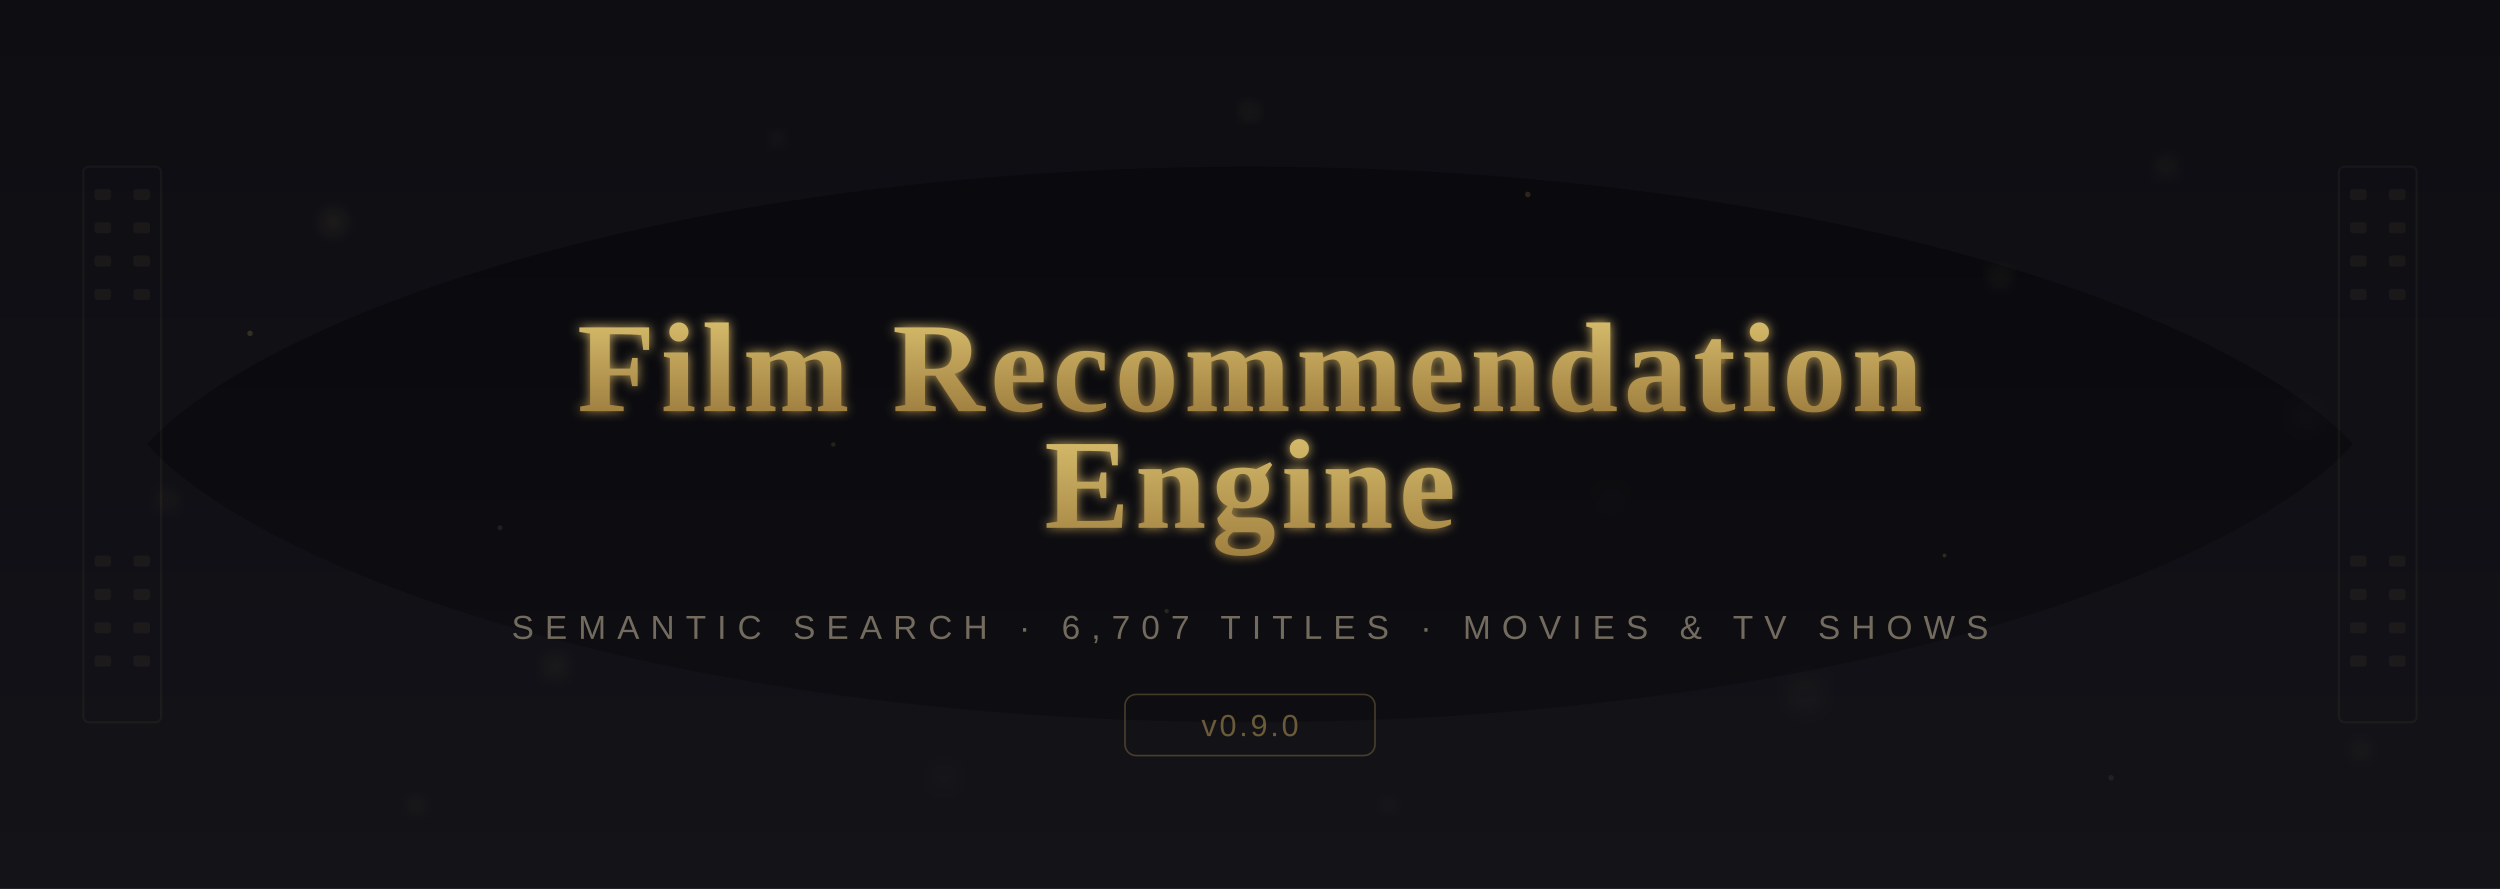
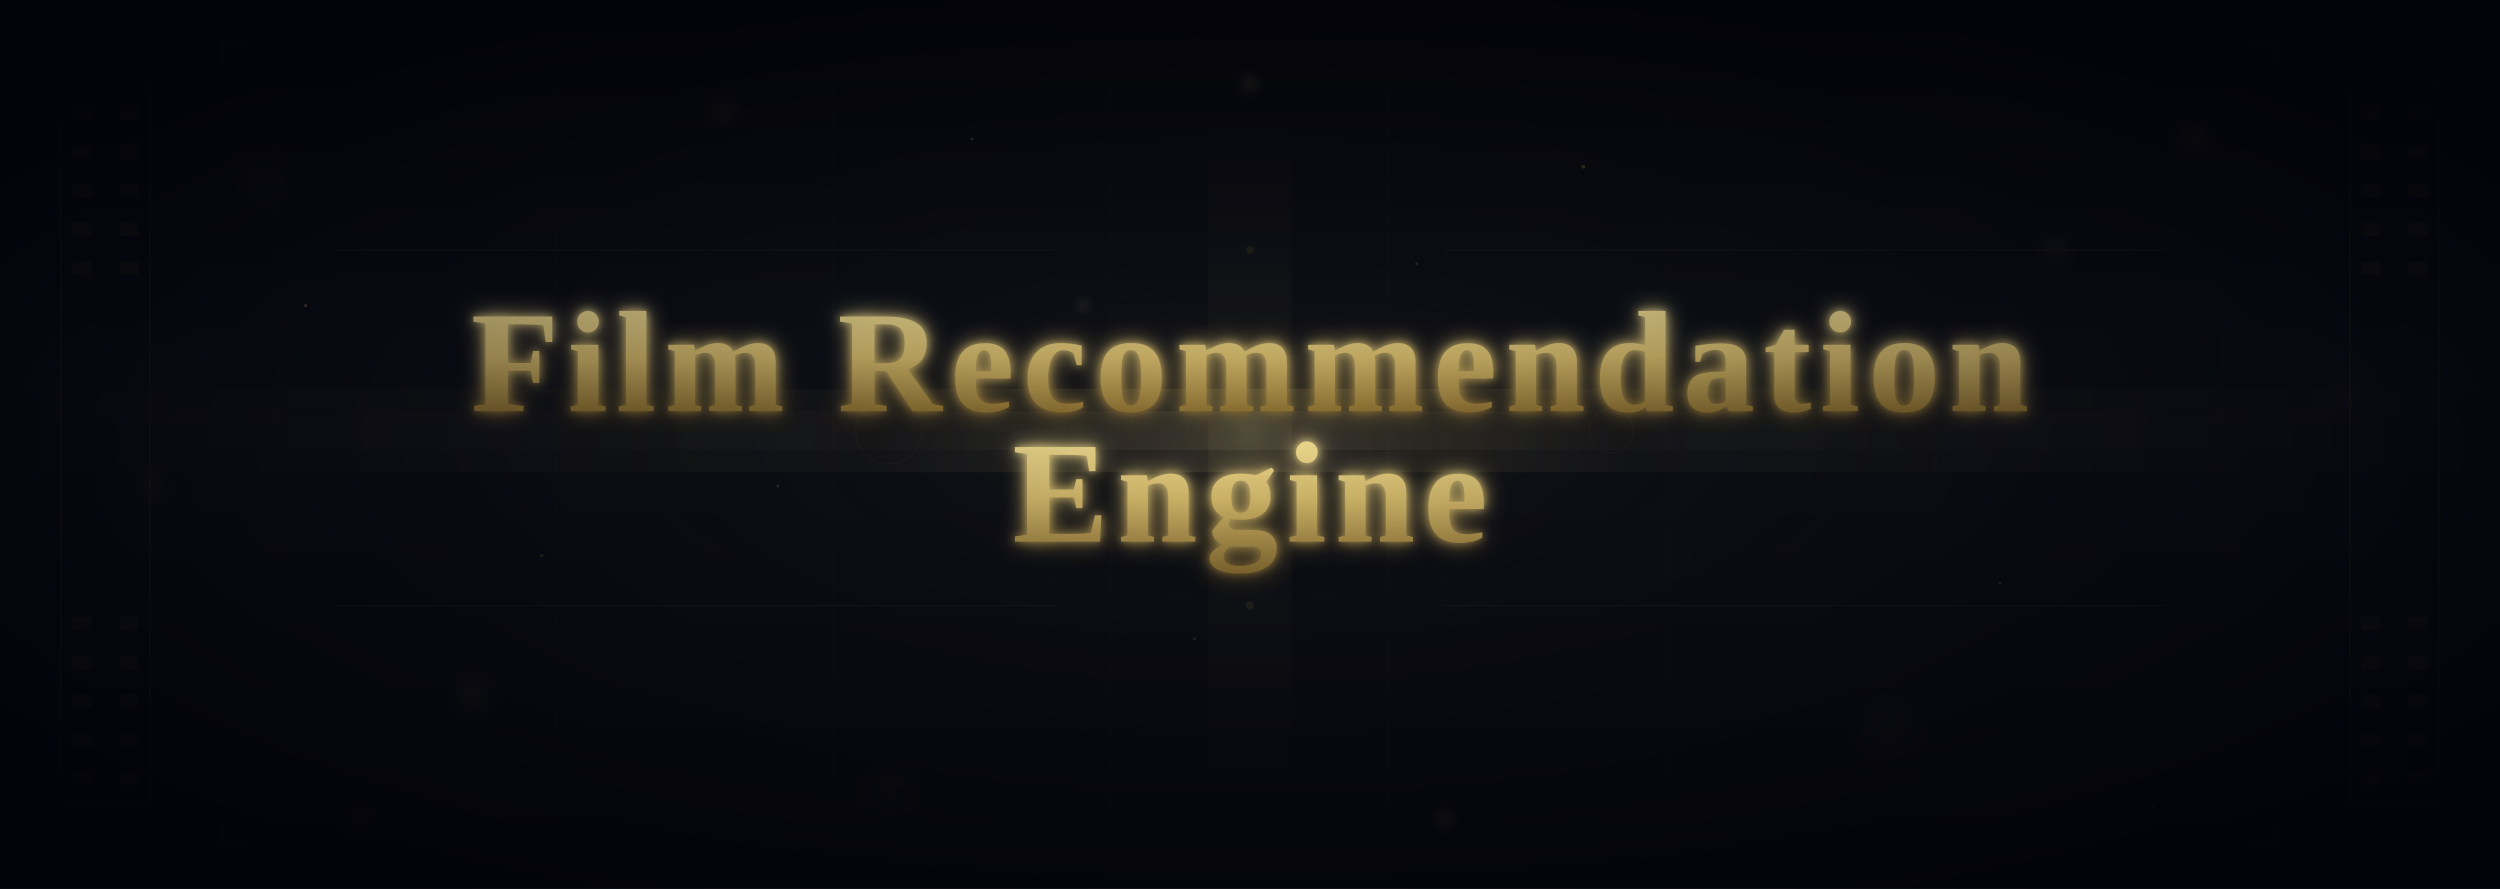
<svg xmlns="http://www.w3.org/2000/svg" viewBox="0 0 900 320" width="900" height="320">
  <defs>
    <linearGradient id="bg" x1="0" y1="0" x2="0" y2="1">
-       <stop offset="0%" stop-color="#08080c" />
-       <stop offset="100%" stop-color="#0f0f14" />
+       <stop offset="0%" stop-color="#04050a" />
+       <stop offset="40%" stop-color="#0a0c14" />
+       <stop offset="100%" stop-color="#06070d" />
    </linearGradient>
    <linearGradient id="goldText" x1="0" y1="0" x2="0" y2="1">
-       <stop offset="0%" stop-color="#d4b96a" />
-       <stop offset="100%" stop-color="#a08040" />
+       <stop offset="0%" stop-color="#eed98e" />
+       <stop offset="45%" stop-color="#d4b96a" />
+       <stop offset="100%" stop-color="#8a6e30" />
    </linearGradient>
-     <linearGradient id="goldLine" x1="0" y1="0" x2="1" y2="0">
-       <stop offset="0%" stop-color="#c4a35a" stop-opacity="0" />
-       <stop offset="30%" stop-color="#c4a35a" stop-opacity="0.4" />
-       <stop offset="50%" stop-color="#c4a35a" stop-opacity="0.6" />
-       <stop offset="70%" stop-color="#c4a35a" stop-opacity="0.4" />
-       <stop offset="100%" stop-color="#c4a35a" stop-opacity="0" />
+     <linearGradient id="flare" x1="0" y1="0" x2="1" y2="0">
+       <stop offset="0%" stop-color="#d4b96a" stop-opacity="0" />
+       <stop offset="35%" stop-color="#d4b96a" stop-opacity="0.04" />
+       <stop offset="50%" stop-color="#eed98e" stop-opacity="0.12" />
+       <stop offset="65%" stop-color="#d4b96a" stop-opacity="0.04" />
+       <stop offset="100%" stop-color="#d4b96a" stop-opacity="0" />
    </linearGradient>
-     <filter id="glow" x="-10%" y="-10%" width="120%" height="120%">
-       <feGaussianBlur in="SourceGraphic" stdDeviation="2" result="blur" />
+     <linearGradient id="flareV" x1="0" y1="0" x2="0" y2="1">
+       <stop offset="0%" stop-color="#d4b96a" stop-opacity="0" />
+       <stop offset="40%" stop-color="#d4b96a" stop-opacity="0.06" />
+       <stop offset="50%" stop-color="#eed98e" stop-opacity="0.1" />
+       <stop offset="60%" stop-color="#d4b96a" stop-opacity="0.06" />
+       <stop offset="100%" stop-color="#d4b96a" stop-opacity="0" />
+     </linearGradient>
+     <radialGradient id="centerGlow" cx="50%" cy="50%" r="50%">
+       <stop offset="0%" stop-color="#d4b96a" stop-opacity="0.06" />
+       <stop offset="40%" stop-color="#d4b96a" stop-opacity="0.02" />
+       <stop offset="100%" stop-color="#d4b96a" stop-opacity="0" />
+     </radialGradient>
+     <radialGradient id="vignette" cx="50%" cy="50%" r="60%">
+       <stop offset="0%" stop-color="#0a0c14" stop-opacity="0" />
+       <stop offset="70%" stop-color="#04050a" stop-opacity="0.4" />
+       <stop offset="100%" stop-color="#02020a" stop-opacity="0.85" />
+     </radialGradient>
+     <filter id="glow" x="-20%" y="-20%" width="140%" height="140%">
+       <feGaussianBlur in="SourceGraphic" stdDeviation="1.5" result="blur1" />
+       <feGaussianBlur in="SourceGraphic" stdDeviation="4" result="blur2" />
      <feMerge>
-         <feMergeNode in="blur" />
+         <feMergeNode in="blur2" />
+         <feMergeNode in="blur1" />
        <feMergeNode in="SourceGraphic" />
      </feMerge>
+     </filter>
+     <filter id="softGlow" x="-50%" y="-50%" width="200%" height="200%">
+       <feGaussianBlur in="SourceGraphic" stdDeviation="8" />
    </filter>
    <filter id="bokeh" x="-50%" y="-50%" width="200%" height="200%">
      <feGaussianBlur in="SourceGraphic" stdDeviation="3" />
    </filter>
-     <filter id="softBokeh" x="-50%" y="-50%" width="200%" height="200%">
-       <feGaussianBlur in="SourceGraphic" stdDeviation="5" />
+     <filter id="bokehLg" x="-50%" y="-50%" width="200%" height="200%">
+       <feGaussianBlur in="SourceGraphic" stdDeviation="6" />
    </filter>
+     <filter id="bokehSm" x="-50%" y="-50%" width="200%" height="200%">
+       <feGaussianBlur in="SourceGraphic" stdDeviation="1.5" />
+     </filter>
+     <clipPath id="filmHole">
+       <rect x="0" y="0" width="900" height="320" />
+     </clipPath>
  </defs>
  <rect width="900" height="320" fill="url(#bg)" />
-   <rect width="900" height="320" fill="url(#bg)" opacity="0" />
-   <ellipse cx="450" cy="160" rx="500" ry="200" fill="none" stroke="#1a1a22" stroke-width="200" opacity="0.3" />
-   <circle cx="120" cy="80" r="4" fill="#c4a35a" opacity="0.12" filter="url(#bokeh)" />
-   <circle cx="780" cy="60" r="3" fill="#c4a35a" opacity="0.1" filter="url(#bokeh)" />
-   <circle cx="650" cy="250" r="5" fill="#c4a35a" opacity="0.08" filter="url(#softBokeh)" />
-   <circle cx="200" cy="240" r="3.5" fill="#c4a35a" opacity="0.1" filter="url(#bokeh)" />
-   <circle cx="450" cy="40" r="2.5" fill="#c4a35a" opacity="0.15" filter="url(#bokeh)" />
-   <circle cx="340" cy="280" r="4" fill="#c4a35a" opacity="0.07" filter="url(#softBokeh)" />
-   <circle cx="60" cy="180" r="3" fill="#c4a35a" opacity="0.09" filter="url(#bokeh)" />
-   <circle cx="830" cy="150" r="4.5" fill="#c4a35a" opacity="0.06" filter="url(#softBokeh)" />
-   <circle cx="500" cy="290" r="2" fill="#c4a35a" opacity="0.12" filter="url(#bokeh)" />
-   <circle cx="720" cy="100" r="3" fill="#c4a35a" opacity="0.11" filter="url(#bokeh)" />
-   <circle cx="280" cy="50" r="2" fill="#d4b96a" opacity="0.13" filter="url(#bokeh)" />
-   <circle cx="580" cy="180" r="3.5" fill="#c4a35a" opacity="0.05" filter="url(#softBokeh)" />
-   <circle cx="150" cy="290" r="2.5" fill="#c4a35a" opacity="0.1" filter="url(#bokeh)" />
-   <circle cx="400" cy="130" r="1.5" fill="#d4b96a" opacity="0.18" filter="url(#bokeh)" />
-   <circle cx="850" cy="270" r="3" fill="#c4a35a" opacity="0.08" filter="url(#bokeh)" />
-   <circle cx="90" cy="120" r="1" fill="#c4a35a" opacity="0.2" />
-   <circle cx="300" cy="160" r="0.8" fill="#c4a35a" opacity="0.15" />
-   <circle cx="550" cy="70" r="1" fill="#c4a35a" opacity="0.18" />
-   <circle cx="700" cy="200" r="0.7" fill="#c4a35a" opacity="0.2" />
-   <circle cx="180" cy="190" r="0.9" fill="#c4a35a" opacity="0.12" />
-   <circle cx="620" cy="130" r="1.1" fill="#c4a35a" opacity="0.14" />
-   <circle cx="420" cy="220" r="0.8" fill="#c4a35a" opacity="0.16" />
-   <circle cx="760" cy="280" r="1" fill="#c4a35a" opacity="0.1" />
-   <line x1="100" y1="115" x2="360" y2="115" stroke="url(#goldLine)" stroke-width="0.5" />
-   <line x1="540" y1="115" x2="800" y2="115" stroke="url(#goldLine)" stroke-width="0.5" />
-   <line x1="100" y1="205" x2="360" y2="205" stroke="url(#goldLine)" stroke-width="0.5" />
-   <line x1="540" y1="205" x2="800" y2="205" stroke="url(#goldLine)" stroke-width="0.5" />
-   <g opacity="0.06">
-     <rect x="30" y="60" width="28" height="200" rx="2" fill="none" stroke="#c4a35a" stroke-width="0.8" />
-     <rect x="34" y="68" width="6" height="4" rx="1" fill="#c4a35a" />
-     <rect x="34" y="80" width="6" height="4" rx="1" fill="#c4a35a" />
-     <rect x="34" y="92" width="6" height="4" rx="1" fill="#c4a35a" />
-     <rect x="34" y="104" width="6" height="4" rx="1" fill="#c4a35a" />
-     <rect x="34" y="200" width="6" height="4" rx="1" fill="#c4a35a" />
-     <rect x="34" y="212" width="6" height="4" rx="1" fill="#c4a35a" />
-     <rect x="34" y="224" width="6" height="4" rx="1" fill="#c4a35a" />
-     <rect x="34" y="236" width="6" height="4" rx="1" fill="#c4a35a" />
-     <rect x="48" y="68" width="6" height="4" rx="1" fill="#c4a35a" />
-     <rect x="48" y="80" width="6" height="4" rx="1" fill="#c4a35a" />
-     <rect x="48" y="92" width="6" height="4" rx="1" fill="#c4a35a" />
-     <rect x="48" y="104" width="6" height="4" rx="1" fill="#c4a35a" />
-     <rect x="48" y="200" width="6" height="4" rx="1" fill="#c4a35a" />
-     <rect x="48" y="212" width="6" height="4" rx="1" fill="#c4a35a" />
-     <rect x="48" y="224" width="6" height="4" rx="1" fill="#c4a35a" />
-     <rect x="48" y="236" width="6" height="4" rx="1" fill="#c4a35a" />
+   <g opacity="0.012">
+     <line x1="0" y1="0" x2="0" y2="320" stroke="#c4a35a" stroke-width="0.5" transform="translate(100,0)" />
+     <line x1="0" y1="0" x2="0" y2="320" stroke="#c4a35a" stroke-width="0.5" transform="translate(200,0)" />
+     <line x1="0" y1="0" x2="0" y2="320" stroke="#c4a35a" stroke-width="0.5" transform="translate(300,0)" />
+     <line x1="0" y1="0" x2="0" y2="320" stroke="#c4a35a" stroke-width="0.5" transform="translate(400,0)" />
+     <line x1="0" y1="0" x2="0" y2="320" stroke="#c4a35a" stroke-width="0.5" transform="translate(500,0)" />
+     <line x1="0" y1="0" x2="0" y2="320" stroke="#c4a35a" stroke-width="0.5" transform="translate(600,0)" />
+     <line x1="0" y1="0" x2="0" y2="320" stroke="#c4a35a" stroke-width="0.5" transform="translate(700,0)" />
+     <line x1="0" y1="0" x2="0" y2="320" stroke="#c4a35a" stroke-width="0.5" transform="translate(800,0)" />
  </g>
-   <g opacity="0.06">
-     <rect x="842" y="60" width="28" height="200" rx="2" fill="none" stroke="#c4a35a" stroke-width="0.8" />
-     <rect x="846" y="68" width="6" height="4" rx="1" fill="#c4a35a" />
-     <rect x="846" y="80" width="6" height="4" rx="1" fill="#c4a35a" />
-     <rect x="846" y="92" width="6" height="4" rx="1" fill="#c4a35a" />
-     <rect x="846" y="104" width="6" height="4" rx="1" fill="#c4a35a" />
-     <rect x="846" y="200" width="6" height="4" rx="1" fill="#c4a35a" />
-     <rect x="846" y="212" width="6" height="4" rx="1" fill="#c4a35a" />
-     <rect x="846" y="224" width="6" height="4" rx="1" fill="#c4a35a" />
-     <rect x="846" y="236" width="6" height="4" rx="1" fill="#c4a35a" />
-     <rect x="860" y="68" width="6" height="4" rx="1" fill="#c4a35a" />
-     <rect x="860" y="80" width="6" height="4" rx="1" fill="#c4a35a" />
-     <rect x="860" y="92" width="6" height="4" rx="1" fill="#c4a35a" />
-     <rect x="860" y="104" width="6" height="4" rx="1" fill="#c4a35a" />
-     <rect x="860" y="200" width="6" height="4" rx="1" fill="#c4a35a" />
-     <rect x="860" y="212" width="6" height="4" rx="1" fill="#c4a35a" />
-     <rect x="860" y="224" width="6" height="4" rx="1" fill="#c4a35a" />
-     <rect x="860" y="236" width="6" height="4" rx="1" fill="#c4a35a" />
+   <ellipse cx="450" cy="155" rx="350" ry="140" fill="url(#centerGlow)" />
+   <rect x="0" y="140" width="900" height="30" fill="url(#flare)" />
+   <rect x="50" y="148" width="800" height="14" fill="url(#flare)" opacity="0.6" />
+   <rect x="435" y="40" width="30" height="240" fill="url(#flareV)" opacity="0.5" />
+   <circle cx="450" cy="155" r="20" fill="#eed98e" opacity="0.03" filter="url(#softGlow)" />
+   <circle cx="450" cy="155" r="6" fill="#eed98e" opacity="0.06" filter="url(#bokeh)" />
+   <circle cx="320" cy="155" r="12" fill="none" stroke="#d4b96a" stroke-width="0.4" opacity="0.04" />
+   <circle cx="580" cy="155" r="8" fill="none" stroke="#d4b96a" stroke-width="0.3" opacity="0.05" />
+   <circle cx="250" cy="155" r="5" fill="#c4a35a" opacity="0.02" filter="url(#bokeh)" />
+   <circle cx="650" cy="155" r="7" fill="#c4a35a" opacity="0.015" filter="url(#bokeh)" />
+   <circle cx="95" cy="65" r="6" fill="#d4b96a" opacity="0.07" filter="url(#bokehLg)" />
+   <circle cx="790" cy="50" r="4.5" fill="#c4a35a" opacity="0.09" filter="url(#bokeh)" />
+   <circle cx="680" cy="260" r="7" fill="#c4a35a" opacity="0.05" filter="url(#bokehLg)" />
+   <circle cx="170" cy="250" r="5" fill="#d4b96a" opacity="0.06" filter="url(#bokeh)" />
+   <circle cx="450" cy="30" r="3" fill="#eed98e" opacity="0.1" filter="url(#bokehSm)" />
+   <circle cx="320" cy="285" r="5.5" fill="#c4a35a" opacity="0.04" filter="url(#bokehLg)" />
+   <circle cx="55" cy="175" r="4" fill="#c4a35a" opacity="0.06" filter="url(#bokeh)" />
+   <circle cx="845" cy="140" r="6" fill="#c4a35a" opacity="0.04" filter="url(#bokehLg)" />
+   <circle cx="520" cy="295" r="3" fill="#d4b96a" opacity="0.08" filter="url(#bokehSm)" />
+   <circle cx="740" cy="90" r="4" fill="#d4b96a" opacity="0.07" filter="url(#bokeh)" />
+   <circle cx="260" cy="40" r="3.5" fill="#eed98e" opacity="0.08" filter="url(#bokeh)" />
+   <circle cx="600" cy="200" r="5" fill="#c4a35a" opacity="0.03" filter="url(#bokehLg)" />
+   <circle cx="130" cy="295" r="3.5" fill="#c4a35a" opacity="0.06" filter="url(#bokeh)" />
+   <circle cx="390" cy="110" r="2" fill="#eed98e" opacity="0.12" filter="url(#bokehSm)" />
+   <circle cx="860" cy="275" r="4" fill="#c4a35a" opacity="0.05" filter="url(#bokeh)" />
+   <circle cx="110" cy="110" r="0.6" fill="#eed98e" opacity="0.25" />
+   <circle cx="280" cy="175" r="0.5" fill="#d4b96a" opacity="0.2" />
+   <circle cx="570" cy="60" r="0.7" fill="#eed98e" opacity="0.22" />
+   <circle cx="720" cy="210" r="0.5" fill="#d4b96a" opacity="0.18" />
+   <circle cx="195" cy="200" r="0.6" fill="#c4a35a" opacity="0.15" />
+   <circle cx="640" cy="125" r="0.7" fill="#eed98e" opacity="0.2" />
+   <circle cx="430" cy="230" r="0.5" fill="#d4b96a" opacity="0.16" />
+   <circle cx="775" cy="290" r="0.6" fill="#c4a35a" opacity="0.12" />
+   <circle cx="350" cy="50" r="0.4" fill="#eed98e" opacity="0.28" />
+   <circle cx="510" cy="95" r="0.5" fill="#d4b96a" opacity="0.2" />
+   <g opacity="0.05" transform="translate(22, 30)">
+     <rect width="32" height="260" rx="1.5" fill="none" stroke="#c4a35a" stroke-width="0.7" />
+     <g fill="#c4a35a">
+       <rect x="4" y="8" width="7" height="5" rx="1" />
+       <rect x="4" y="22" width="7" height="5" rx="1" />
+       <rect x="4" y="36" width="7" height="5" rx="1" />
+       <rect x="4" y="50" width="7" height="5" rx="1" />
+       <rect x="4" y="64" width="7" height="5" rx="1" />
+       <rect x="4" y="192" width="7" height="5" rx="1" />
+       <rect x="4" y="206" width="7" height="5" rx="1" />
+       <rect x="4" y="220" width="7" height="5" rx="1" />
+       <rect x="4" y="234" width="7" height="5" rx="1" />
+       <rect x="4" y="248" width="7" height="5" rx="1" />
+       <rect x="21" y="8" width="7" height="5" rx="1" />
+       <rect x="21" y="22" width="7" height="5" rx="1" />
+       <rect x="21" y="36" width="7" height="5" rx="1" />
+       <rect x="21" y="50" width="7" height="5" rx="1" />
+       <rect x="21" y="64" width="7" height="5" rx="1" />
+       <rect x="21" y="192" width="7" height="5" rx="1" />
+       <rect x="21" y="206" width="7" height="5" rx="1" />
+       <rect x="21" y="220" width="7" height="5" rx="1" />
+       <rect x="21" y="234" width="7" height="5" rx="1" />
+       <rect x="21" y="248" width="7" height="5" rx="1" />
+     </g>
  </g>
-   <text x="450" y="148" text-anchor="middle" font-family="Georgia, 'Times New Roman', serif" font-size="46" font-weight="700" fill="url(#goldText)" filter="url(#glow)" letter-spacing="2">Film Recommendation</text>
-   <text x="450" y="190" text-anchor="middle" font-family="Georgia, 'Times New Roman', serif" font-size="46" font-weight="700" fill="url(#goldText)" filter="url(#glow)" letter-spacing="2">Engine</text>
-   <text x="450" y="230" text-anchor="middle" font-family="-apple-system, 'Helvetica Neue', Arial, sans-serif" font-size="12" fill="#726b5e" letter-spacing="4" font-weight="400">SEMANTIC SEARCH  ·  6,707 TITLES  ·  MOVIES &amp; TV SHOWS</text>
-   <rect x="405" y="250" width="90" height="22" rx="4" fill="none" stroke="#c4a35a" stroke-width="0.6" opacity="0.3" />
-   <text x="450" y="265" text-anchor="middle" font-family="-apple-system, 'Helvetica Neue', Arial, sans-serif" font-size="11" fill="#c4a35a" opacity="0.5" letter-spacing="1" font-weight="500">v0.9.0</text>
+   <g opacity="0.05" transform="translate(846, 30)">
+     <rect width="32" height="260" rx="1.5" fill="none" stroke="#c4a35a" stroke-width="0.7" />
+     <g fill="#c4a35a">
+       <rect x="4" y="8" width="7" height="5" rx="1" />
+       <rect x="4" y="22" width="7" height="5" rx="1" />
+       <rect x="4" y="36" width="7" height="5" rx="1" />
+       <rect x="4" y="50" width="7" height="5" rx="1" />
+       <rect x="4" y="64" width="7" height="5" rx="1" />
+       <rect x="4" y="192" width="7" height="5" rx="1" />
+       <rect x="4" y="206" width="7" height="5" rx="1" />
+       <rect x="4" y="220" width="7" height="5" rx="1" />
+       <rect x="4" y="234" width="7" height="5" rx="1" />
+       <rect x="4" y="248" width="7" height="5" rx="1" />
+       <rect x="21" y="8" width="7" height="5" rx="1" />
+       <rect x="21" y="22" width="7" height="5" rx="1" />
+       <rect x="21" y="36" width="7" height="5" rx="1" />
+       <rect x="21" y="50" width="7" height="5" rx="1" />
+       <rect x="21" y="64" width="7" height="5" rx="1" />
+       <rect x="21" y="192" width="7" height="5" rx="1" />
+       <rect x="21" y="206" width="7" height="5" rx="1" />
+       <rect x="21" y="220" width="7" height="5" rx="1" />
+       <rect x="21" y="234" width="7" height="5" rx="1" />
+       <rect x="21" y="248" width="7" height="5" rx="1" />
+     </g>
+   </g>
+   <g stroke="#c4a35a" stroke-width="0.5" fill="none" opacity="0.08">
+     <path d="M80,25 L80,15 L90,15" />
+     <path d="M820,25 L820,15 L810,15" />
+     <path d="M80,295 L80,305 L90,305" />
+     <path d="M820,295 L820,305 L810,305" />
+   </g>
+   <line x1="120" y1="90" x2="380" y2="90" stroke="#c4a35a" stroke-width="0.3" opacity="0.08" />
+   <circle cx="450" cy="90" r="1.5" fill="#c4a35a" opacity="0.1" />
+   <line x1="520" y1="90" x2="780" y2="90" stroke="#c4a35a" stroke-width="0.3" opacity="0.08" />
+   <text x="450" y="148" text-anchor="middle" font-family="Georgia, 'Times New Roman', serif" font-size="52" font-weight="700" fill="url(#goldText)" filter="url(#glow)" letter-spacing="3">Film Recommendation</text>
+   <text x="450" y="195" text-anchor="middle" font-family="Georgia, 'Times New Roman', serif" font-size="52" font-weight="700" fill="url(#goldText)" filter="url(#glow)" letter-spacing="3">Engine</text>
+   <line x1="120" y1="218" x2="380" y2="218" stroke="#c4a35a" stroke-width="0.3" opacity="0.08" />
+   <circle cx="450" cy="218" r="1.5" fill="#c4a35a" opacity="0.1" />
+   <line x1="520" y1="218" x2="780" y2="218" stroke="#c4a35a" stroke-width="0.3" opacity="0.08" />
+   <rect width="900" height="320" fill="url(#vignette)" />
</svg>
